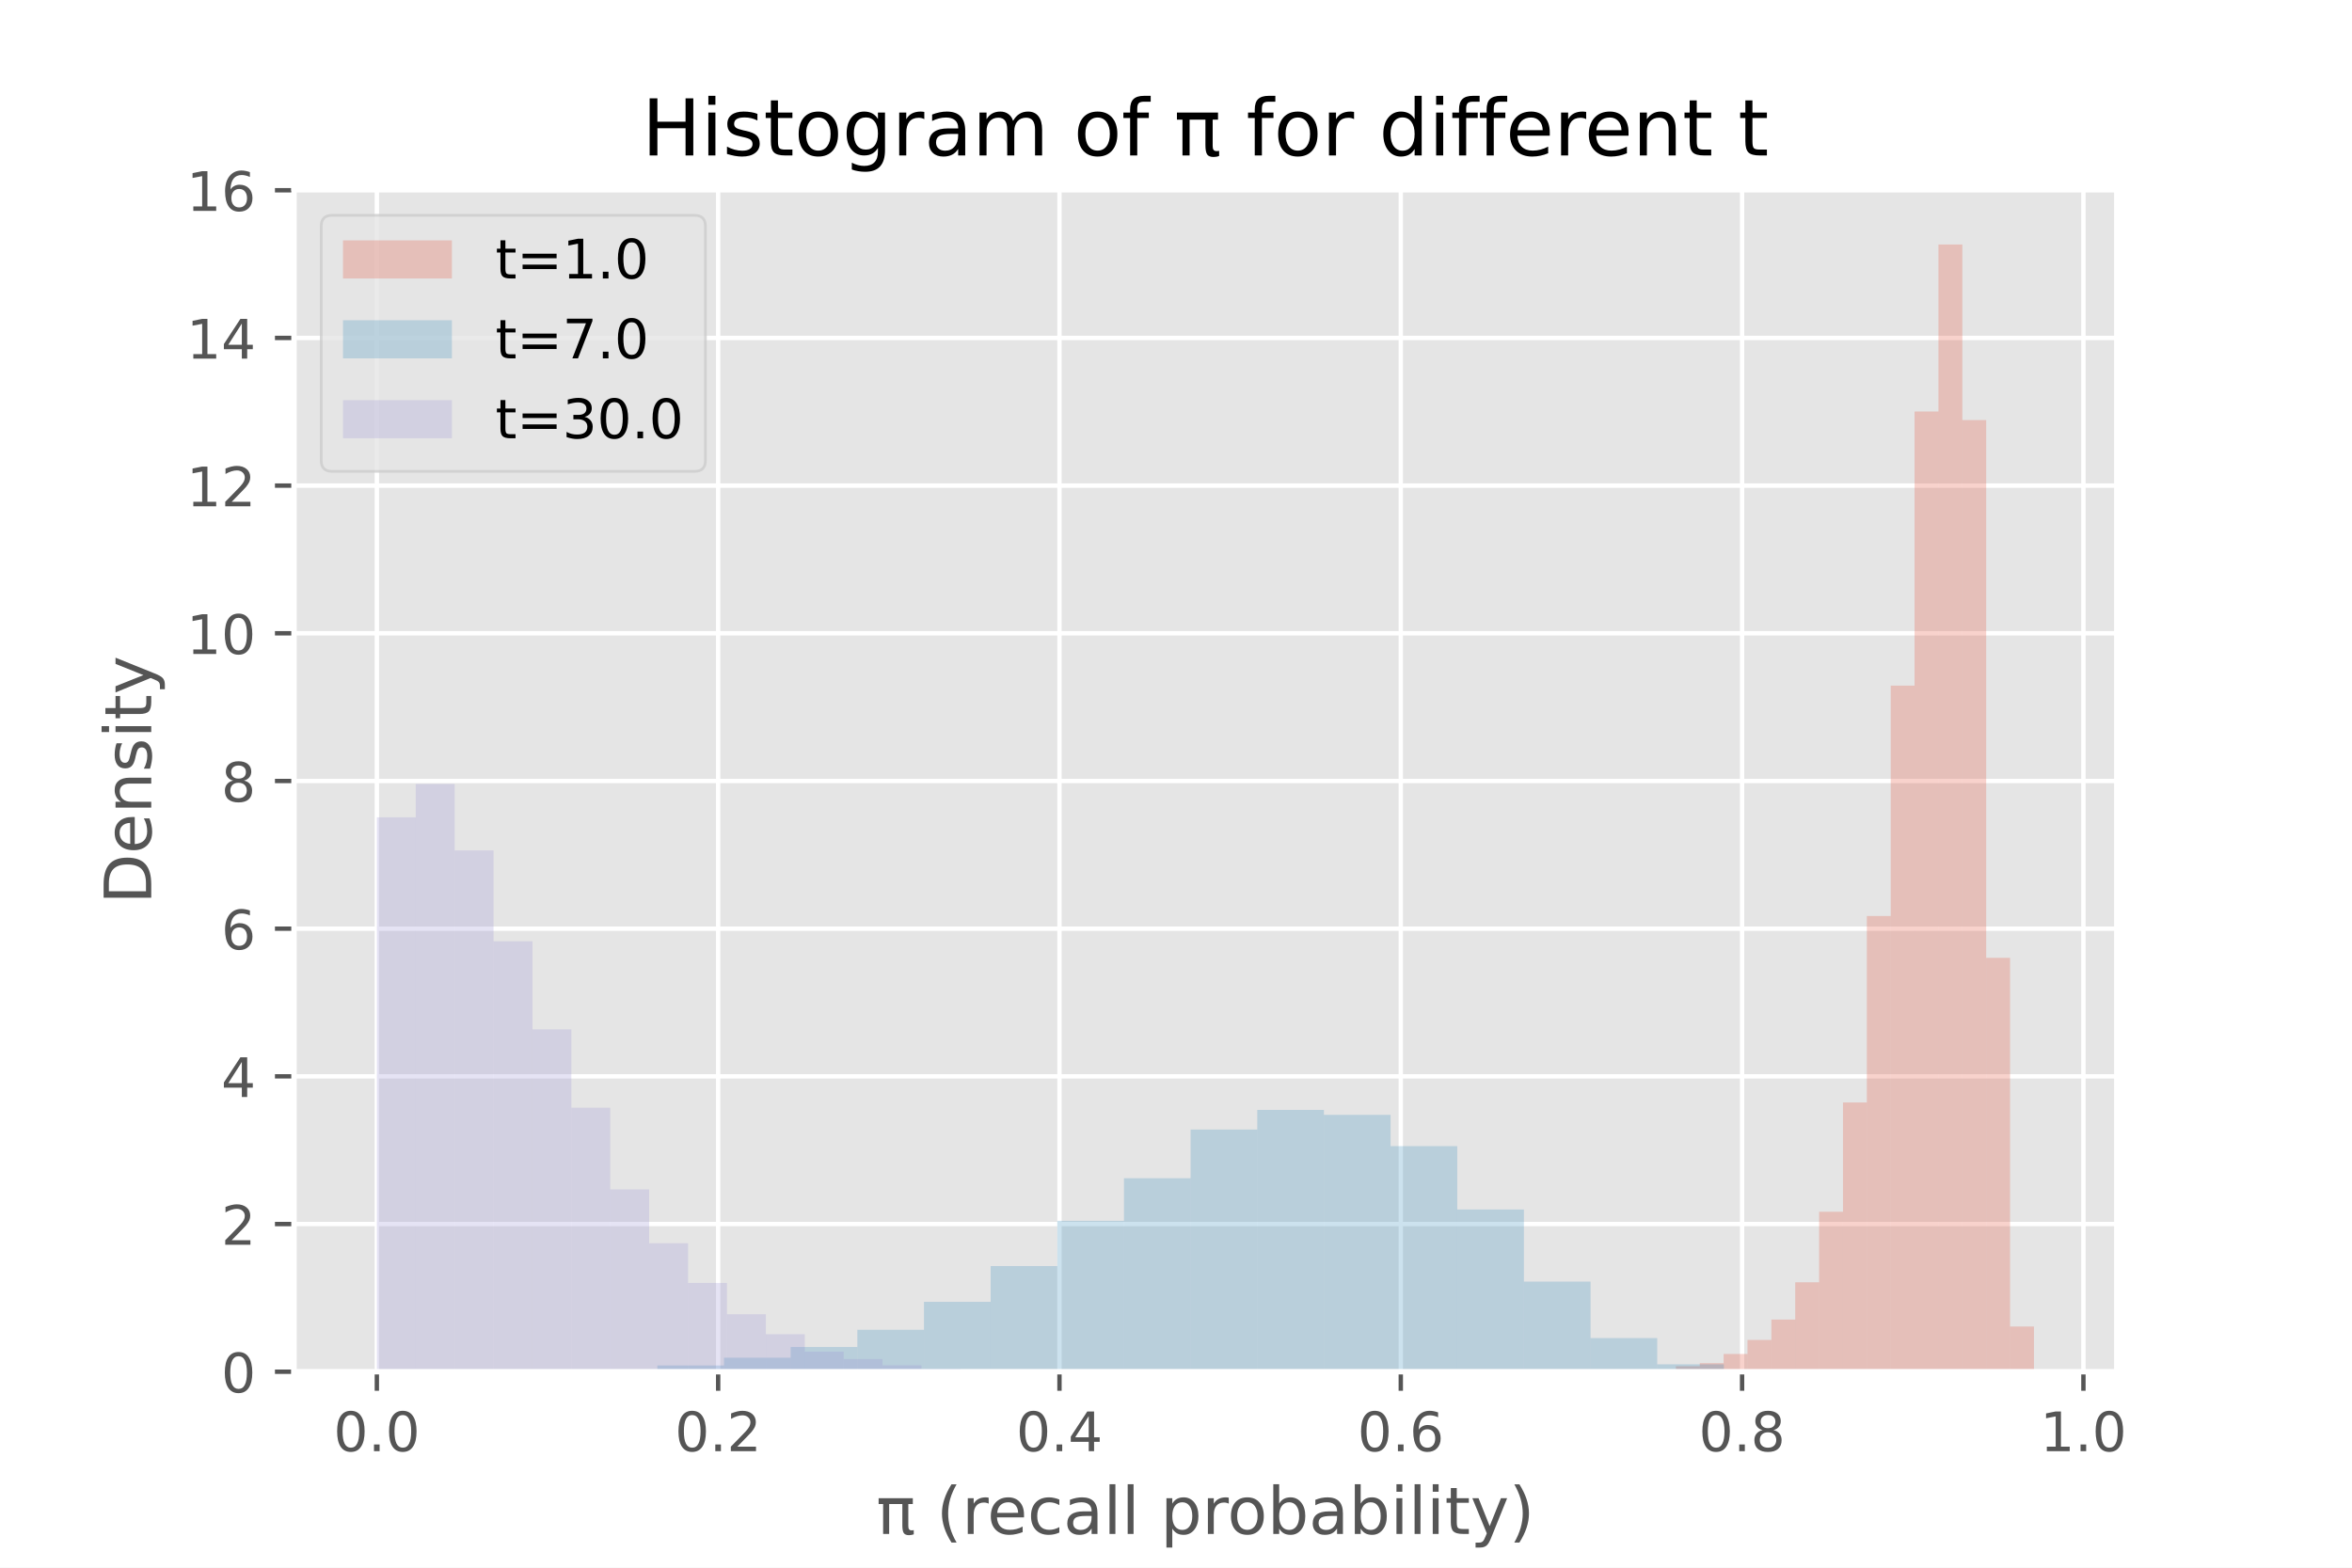
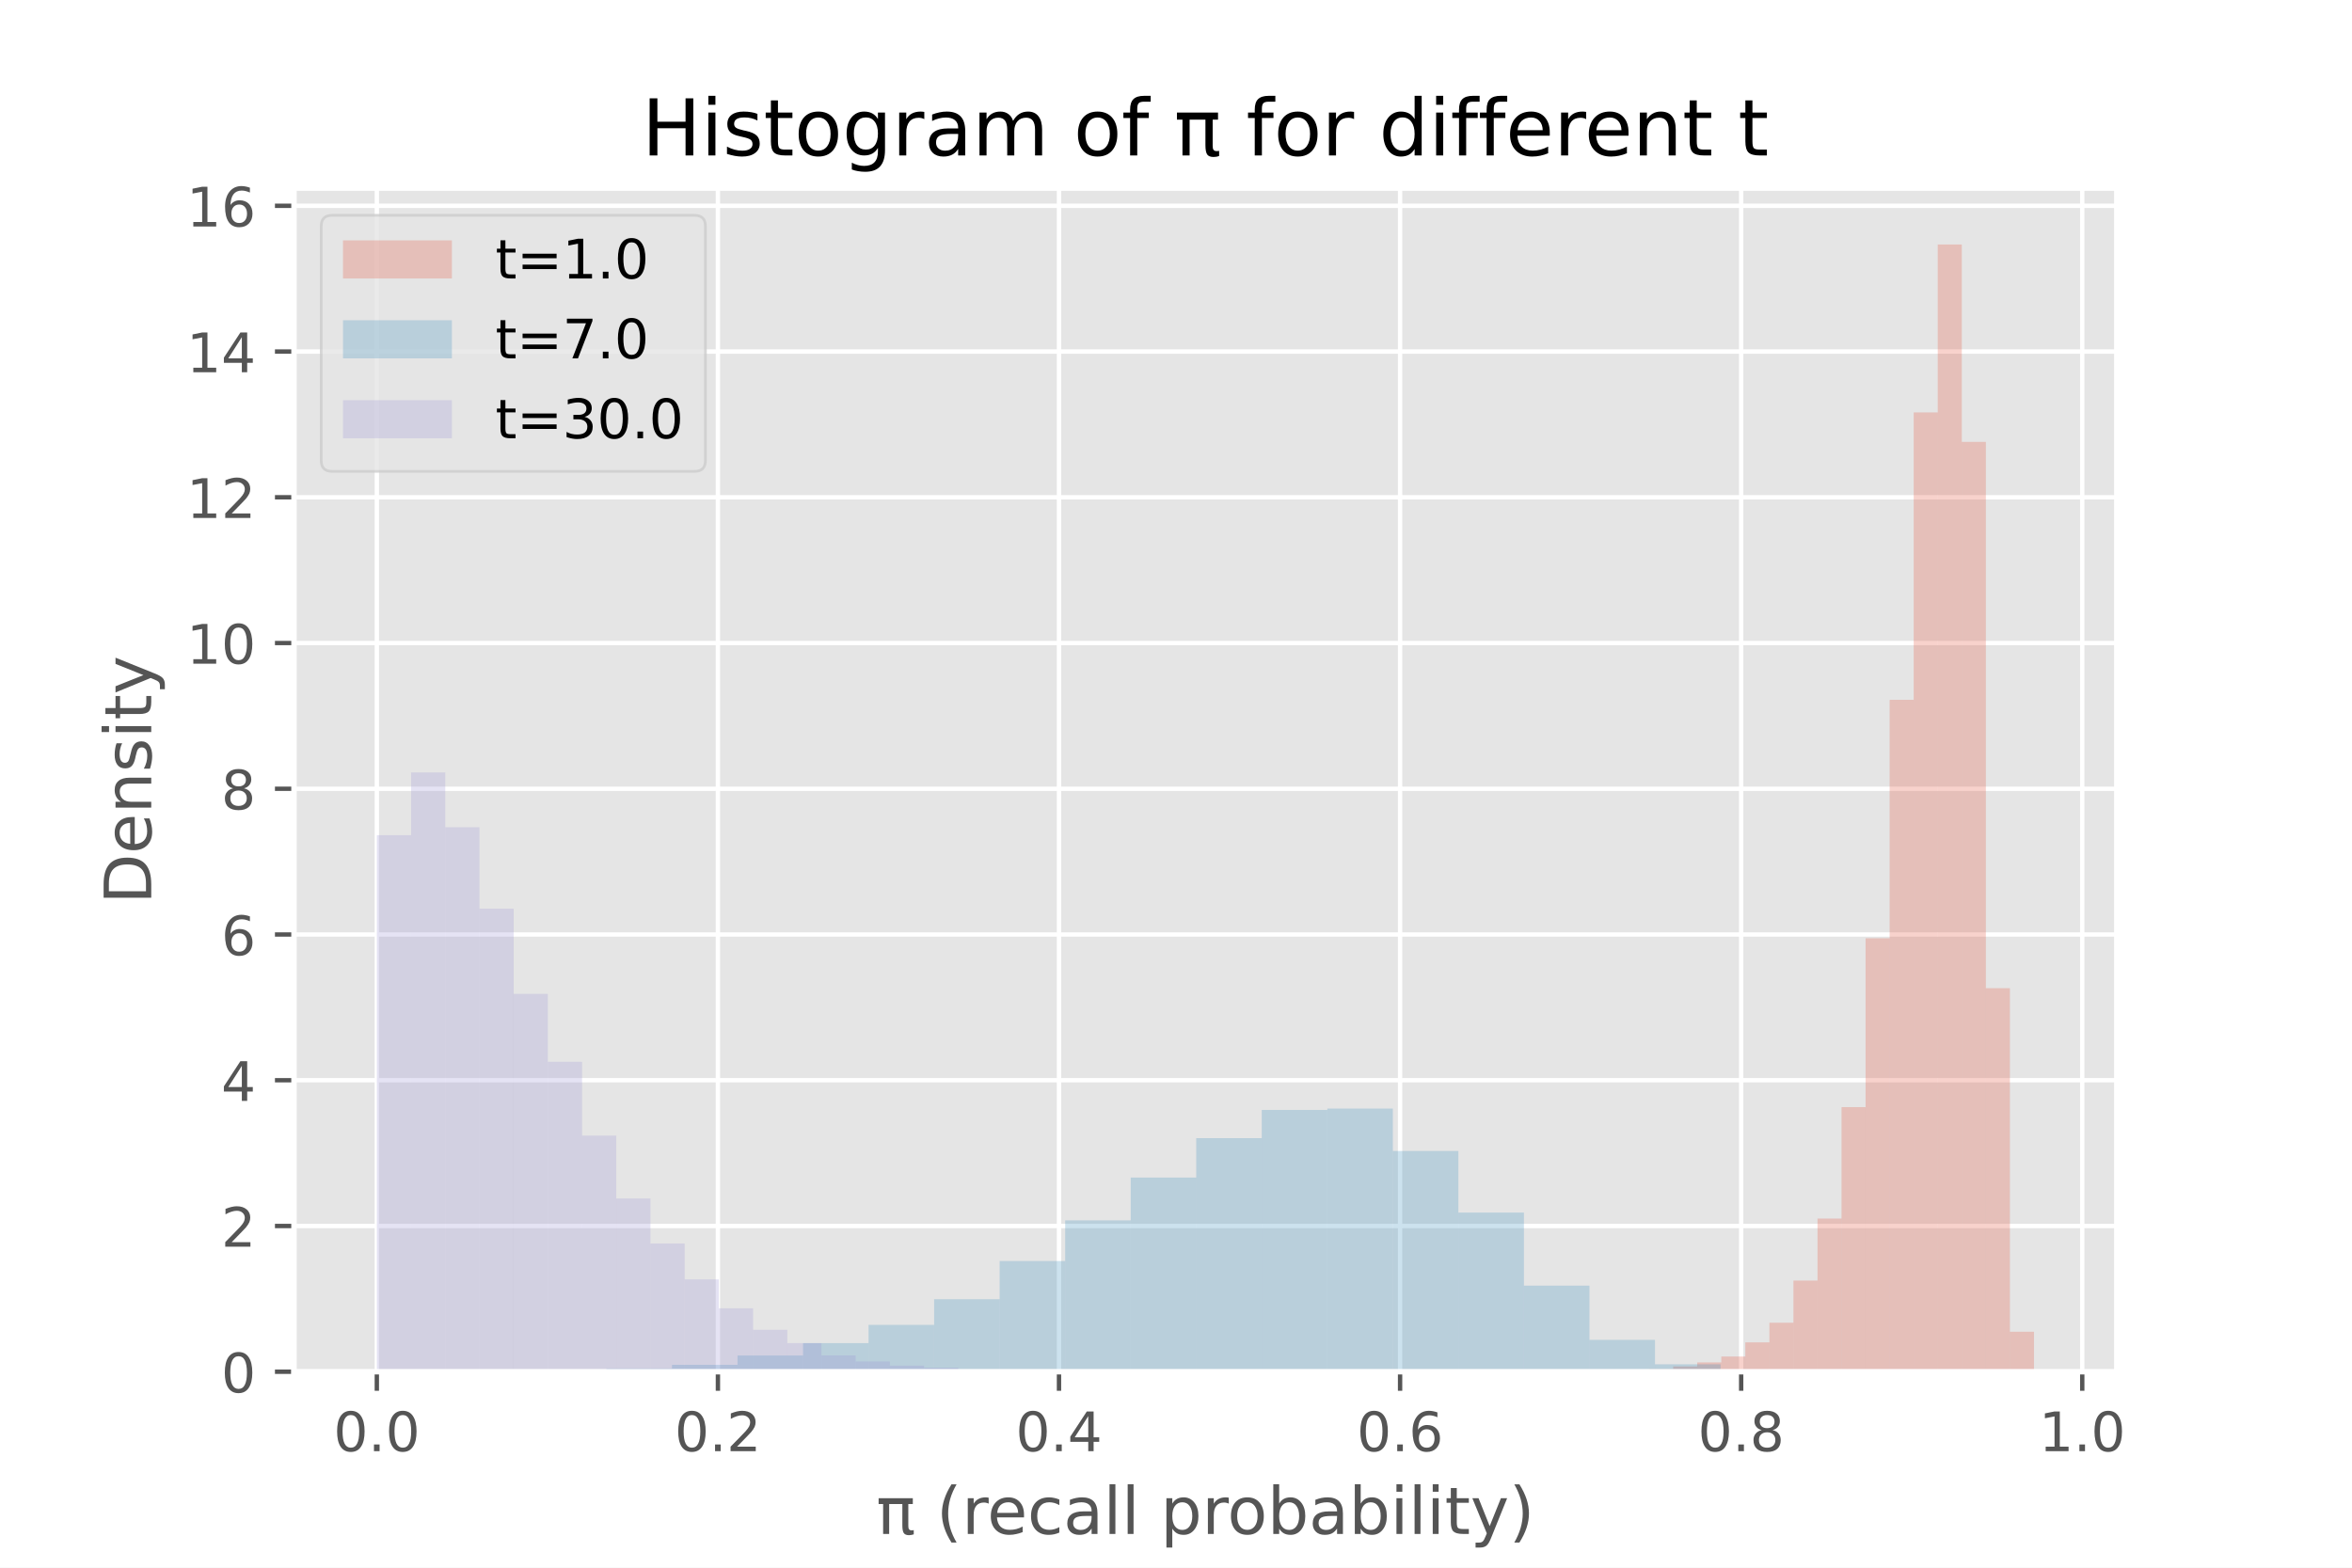
<svg xmlns="http://www.w3.org/2000/svg" xmlns:xlink="http://www.w3.org/1999/xlink" height="288pt" version="1.1" viewBox="0 0 432 288" width="432pt">
  <defs>
    <style type="text/css">
*{stroke-linecap:butt;stroke-linejoin:round;}
  </style>
  </defs>
  <g id="figure_1">
    <g id="patch_1">
      <path d="M 0 288  L 432 288  L 432 0  L 0 0  z " style="fill:#ffffff;" />
    </g>
    <g id="axes_1">
      <g id="patch_2">
        <path d="M 54 252  L 388.8 252  L 388.8 34.56  L 54 34.56  z " style="fill:#e5e5e5;" />
      </g>
      <g id="matplotlib.axis_1">
        <g id="xtick_1">
          <g id="line2d_1">
-             <path clip-path="url(#p789f6ba256)" d="M 69.217 252  L 69.217 34.56  " style="fill:none;stroke:#ffffff;stroke-linecap:square;stroke-width:0.8;" />
+             <path clip-path="url(#p7dd5b35d59)" d="M 69.213 252  L 69.213 34.56  " style="fill:none;stroke:#ffffff;stroke-linecap:square;stroke-width:0.8;" />
          </g>
          <g id="line2d_2">
            <defs>
-               <path d="M 0 0  L 0 3.5  " id="m7f2d4471f2" style="stroke:#555555;stroke-width:0.8;" />
+               <path d="M 0 0  L 0 3.5  " id="m99004bafd5" style="stroke:#555555;stroke-width:0.8;" />
            </defs>
            <g>
-               <use style="fill:#555555;stroke:#555555;stroke-width:0.8;" x="69.217" xlink:href="#m7f2d4471f2" y="252" />
+               <use style="fill:#555555;stroke:#555555;stroke-width:0.8;" x="69.213" xlink:href="#m99004bafd5" y="252" />
            </g>
          </g>
          <g id="text_1">
-             <text style="fill:#555555;font-family:DejaVu Sans;font-size:10px;font-style:normal;font-weight:400;text-anchor:middle;" transform="rotate(-0, 69.21713, 266.5984)" x="69.217" y="266.598">0.0</text>
+             <text style="fill:#555555;font-family:DejaVu Sans;font-size:10px;font-style:normal;font-weight:400;text-anchor:middle;" transform="rotate(-0, 69.2127, 266.5984)" x="69.213" y="266.598">0.0</text>
          </g>
        </g>
        <g id="xtick_2">
          <g id="line2d_3">
-             <path clip-path="url(#p789f6ba256)" d="M 131.907 252  L 131.907 34.56  " style="fill:none;stroke:#ffffff;stroke-linecap:square;stroke-width:0.8;" />
+             <path clip-path="url(#p7dd5b35d59)" d="M 131.861 252  L 131.861 34.56  " style="fill:none;stroke:#ffffff;stroke-linecap:square;stroke-width:0.8;" />
          </g>
          <g id="line2d_4">
            <g>
-               <use style="fill:#555555;stroke:#555555;stroke-width:0.8;" x="131.907" xlink:href="#m7f2d4471f2" y="252" />
+               <use style="fill:#555555;stroke:#555555;stroke-width:0.8;" x="131.861" xlink:href="#m99004bafd5" y="252" />
            </g>
          </g>
          <g id="text_2">
-             <text style="fill:#555555;font-family:DejaVu Sans;font-size:10px;font-style:normal;font-weight:400;text-anchor:middle;" transform="rotate(-0, 131.9072, 266.5984)" x="131.907" y="266.598">0.2</text>
+             <text style="fill:#555555;font-family:DejaVu Sans;font-size:10px;font-style:normal;font-weight:400;text-anchor:middle;" transform="rotate(-0, 131.861, 266.5984)" x="131.861" y="266.598">0.2</text>
          </g>
        </g>
        <g id="xtick_3">
          <g id="line2d_5">
-             <path clip-path="url(#p789f6ba256)" d="M 194.597 252  L 194.597 34.56  " style="fill:none;stroke:#ffffff;stroke-linecap:square;stroke-width:0.8;" />
+             <path clip-path="url(#p7dd5b35d59)" d="M 194.509 252  L 194.509 34.56  " style="fill:none;stroke:#ffffff;stroke-linecap:square;stroke-width:0.8;" />
          </g>
          <g id="line2d_6">
            <g>
-               <use style="fill:#555555;stroke:#555555;stroke-width:0.8;" x="194.597" xlink:href="#m7f2d4471f2" y="252" />
+               <use style="fill:#555555;stroke:#555555;stroke-width:0.8;" x="194.509" xlink:href="#m99004bafd5" y="252" />
            </g>
          </g>
          <g id="text_3">
-             <text style="fill:#555555;font-family:DejaVu Sans;font-size:10px;font-style:normal;font-weight:400;text-anchor:middle;" transform="rotate(-0, 194.5973, 266.5984)" x="194.597" y="266.598">0.4</text>
+             <text style="fill:#555555;font-family:DejaVu Sans;font-size:10px;font-style:normal;font-weight:400;text-anchor:middle;" transform="rotate(-0, 194.5093, 266.5984)" x="194.509" y="266.598">0.4</text>
          </g>
        </g>
        <g id="xtick_4">
          <g id="line2d_7">
-             <path clip-path="url(#p789f6ba256)" d="M 257.287 252  L 257.287 34.56  " style="fill:none;stroke:#ffffff;stroke-linecap:square;stroke-width:0.8;" />
+             <path clip-path="url(#p7dd5b35d59)" d="M 257.158 252  L 257.158 34.56  " style="fill:none;stroke:#ffffff;stroke-linecap:square;stroke-width:0.8;" />
          </g>
          <g id="line2d_8">
            <g>
-               <use style="fill:#555555;stroke:#555555;stroke-width:0.8;" x="257.287" xlink:href="#m7f2d4471f2" y="252" />
+               <use style="fill:#555555;stroke:#555555;stroke-width:0.8;" x="257.158" xlink:href="#m99004bafd5" y="252" />
            </g>
          </g>
          <g id="text_4">
-             <text style="fill:#555555;font-family:DejaVu Sans;font-size:10px;font-style:normal;font-weight:400;text-anchor:middle;" transform="rotate(-0, 257.2874, 266.5984)" x="257.287" y="266.598">0.6</text>
+             <text style="fill:#555555;font-family:DejaVu Sans;font-size:10px;font-style:normal;font-weight:400;text-anchor:middle;" transform="rotate(-0, 257.1577, 266.5984)" x="257.158" y="266.598">0.6</text>
          </g>
        </g>
        <g id="xtick_5">
          <g id="line2d_9">
-             <path clip-path="url(#p789f6ba256)" d="M 319.977 252  L 319.977 34.56  " style="fill:none;stroke:#ffffff;stroke-linecap:square;stroke-width:0.8;" />
+             <path clip-path="url(#p7dd5b35d59)" d="M 319.806 252  L 319.806 34.56  " style="fill:none;stroke:#ffffff;stroke-linecap:square;stroke-width:0.8;" />
          </g>
          <g id="line2d_10">
            <g>
-               <use style="fill:#555555;stroke:#555555;stroke-width:0.8;" x="319.977" xlink:href="#m7f2d4471f2" y="252" />
+               <use style="fill:#555555;stroke:#555555;stroke-width:0.8;" x="319.806" xlink:href="#m99004bafd5" y="252" />
            </g>
          </g>
          <g id="text_5">
-             <text style="fill:#555555;font-family:DejaVu Sans;font-size:10px;font-style:normal;font-weight:400;text-anchor:middle;" transform="rotate(-0, 319.9775, 266.5984)" x="319.977" y="266.598">0.8</text>
+             <text style="fill:#555555;font-family:DejaVu Sans;font-size:10px;font-style:normal;font-weight:400;text-anchor:middle;" transform="rotate(-0, 319.806, 266.5984)" x="319.806" y="266.598">0.8</text>
          </g>
        </g>
        <g id="xtick_6">
          <g id="line2d_11">
-             <path clip-path="url(#p789f6ba256)" d="M 382.668 252  L 382.668 34.56  " style="fill:none;stroke:#ffffff;stroke-linecap:square;stroke-width:0.8;" />
+             <path clip-path="url(#p7dd5b35d59)" d="M 382.454 252  L 382.454 34.56  " style="fill:none;stroke:#ffffff;stroke-linecap:square;stroke-width:0.8;" />
          </g>
          <g id="line2d_12">
            <g>
-               <use style="fill:#555555;stroke:#555555;stroke-width:0.8;" x="382.668" xlink:href="#m7f2d4471f2" y="252" />
+               <use style="fill:#555555;stroke:#555555;stroke-width:0.8;" x="382.454" xlink:href="#m99004bafd5" y="252" />
            </g>
          </g>
          <g id="text_6">
-             <text style="fill:#555555;font-family:DejaVu Sans;font-size:10px;font-style:normal;font-weight:400;text-anchor:middle;" transform="rotate(-0, 382.6676, 266.5984)" x="382.668" y="266.598">1.0</text>
+             <text style="fill:#555555;font-family:DejaVu Sans;font-size:10px;font-style:normal;font-weight:400;text-anchor:middle;" transform="rotate(-0, 382.4543, 266.5984)" x="382.454" y="266.598">1.0</text>
          </g>
        </g>
        <g id="text_7">
          <text style="fill:#555555;font-family:DejaVu Sans;font-size:12px;font-style:normal;font-weight:400;text-anchor:middle;" transform="rotate(-0, 221.4, 281.7962)" x="221.4" y="281.796">π (recall probability)</text>
        </g>
      </g>
      <g id="matplotlib.axis_2">
        <g id="ytick_1">
          <g id="line2d_13">
-             <path clip-path="url(#p789f6ba256)" d="M 54 252  L 388.8 252  " style="fill:none;stroke:#ffffff;stroke-linecap:square;stroke-width:0.8;" />
+             <path clip-path="url(#p7dd5b35d59)" d="M 54 252  L 388.8 252  " style="fill:none;stroke:#ffffff;stroke-linecap:square;stroke-width:0.8;" />
          </g>
          <g id="line2d_14">
            <defs>
-               <path d="M 0 0  L -3.5 0  " id="m0a578d0296" style="stroke:#555555;stroke-width:0.8;" />
+               <path d="M 0 0  L -3.5 0  " id="m89a09032dc" style="stroke:#555555;stroke-width:0.8;" />
            </defs>
            <g>
-               <use style="fill:#555555;stroke:#555555;stroke-width:0.8;" x="54" xlink:href="#m0a578d0296" y="252" />
+               <use style="fill:#555555;stroke:#555555;stroke-width:0.8;" x="54" xlink:href="#m89a09032dc" y="252" />
            </g>
          </g>
          <g id="text_8">
            <text style="fill:#555555;font-family:DejaVu Sans;font-size:10px;font-style:normal;font-weight:400;text-anchor:end;" transform="rotate(-0, 47, 255.7992)" x="47" y="255.799">0</text>
          </g>
        </g>
        <g id="ytick_2">
          <g id="line2d_15">
-             <path clip-path="url(#p789f6ba256)" d="M 54 224.869  L 388.8 224.869  " style="fill:none;stroke:#ffffff;stroke-linecap:square;stroke-width:0.8;" />
+             <path clip-path="url(#p7dd5b35d59)" d="M 54 225.226  L 388.8 225.226  " style="fill:none;stroke:#ffffff;stroke-linecap:square;stroke-width:0.8;" />
          </g>
          <g id="line2d_16">
            <g>
-               <use style="fill:#555555;stroke:#555555;stroke-width:0.8;" x="54" xlink:href="#m0a578d0296" y="224.869" />
+               <use style="fill:#555555;stroke:#555555;stroke-width:0.8;" x="54" xlink:href="#m89a09032dc" y="225.226" />
            </g>
          </g>
          <g id="text_9">
-             <text style="fill:#555555;font-family:DejaVu Sans;font-size:10px;font-style:normal;font-weight:400;text-anchor:end;" transform="rotate(-0, 47, 228.6679)" x="47" y="228.668">2</text>
+             <text style="fill:#555555;font-family:DejaVu Sans;font-size:10px;font-style:normal;font-weight:400;text-anchor:end;" transform="rotate(-0, 47, 229.025)" x="47" y="229.025">2</text>
          </g>
        </g>
        <g id="ytick_3">
          <g id="line2d_17">
-             <path clip-path="url(#p789f6ba256)" d="M 54 197.737  L 388.8 197.737  " style="fill:none;stroke:#ffffff;stroke-linecap:square;stroke-width:0.8;" />
+             <path clip-path="url(#p7dd5b35d59)" d="M 54 198.451  L 388.8 198.451  " style="fill:none;stroke:#ffffff;stroke-linecap:square;stroke-width:0.8;" />
          </g>
          <g id="line2d_18">
            <g>
-               <use style="fill:#555555;stroke:#555555;stroke-width:0.8;" x="54" xlink:href="#m0a578d0296" y="197.737" />
+               <use style="fill:#555555;stroke:#555555;stroke-width:0.8;" x="54" xlink:href="#m89a09032dc" y="198.451" />
            </g>
          </g>
          <g id="text_10">
-             <text style="fill:#555555;font-family:DejaVu Sans;font-size:10px;font-style:normal;font-weight:400;text-anchor:end;" transform="rotate(-0, 47, 201.5366)" x="47" y="201.537">4</text>
+             <text style="fill:#555555;font-family:DejaVu Sans;font-size:10px;font-style:normal;font-weight:400;text-anchor:end;" transform="rotate(-0, 47, 202.2507)" x="47" y="202.251">4</text>
          </g>
        </g>
        <g id="ytick_4">
          <g id="line2d_19">
-             <path clip-path="url(#p789f6ba256)" d="M 54 170.606  L 388.8 170.606  " style="fill:none;stroke:#ffffff;stroke-linecap:square;stroke-width:0.8;" />
+             <path clip-path="url(#p7dd5b35d59)" d="M 54 171.677  L 388.8 171.677  " style="fill:none;stroke:#ffffff;stroke-linecap:square;stroke-width:0.8;" />
          </g>
          <g id="line2d_20">
            <g>
-               <use style="fill:#555555;stroke:#555555;stroke-width:0.8;" x="54" xlink:href="#m0a578d0296" y="170.606" />
+               <use style="fill:#555555;stroke:#555555;stroke-width:0.8;" x="54" xlink:href="#m89a09032dc" y="171.677" />
            </g>
          </g>
          <g id="text_11">
-             <text style="fill:#555555;font-family:DejaVu Sans;font-size:10px;font-style:normal;font-weight:400;text-anchor:end;" transform="rotate(-0, 47, 174.4053)" x="47" y="174.405">6</text>
+             <text style="fill:#555555;font-family:DejaVu Sans;font-size:10px;font-style:normal;font-weight:400;text-anchor:end;" transform="rotate(-0, 47, 175.4764)" x="47" y="175.476">6</text>
          </g>
        </g>
        <g id="ytick_5">
          <g id="line2d_21">
-             <path clip-path="url(#p789f6ba256)" d="M 54 143.475  L 388.8 143.475  " style="fill:none;stroke:#ffffff;stroke-linecap:square;stroke-width:0.8;" />
+             <path clip-path="url(#p7dd5b35d59)" d="M 54 144.903  L 388.8 144.903  " style="fill:none;stroke:#ffffff;stroke-linecap:square;stroke-width:0.8;" />
          </g>
          <g id="line2d_22">
            <g>
-               <use style="fill:#555555;stroke:#555555;stroke-width:0.8;" x="54" xlink:href="#m0a578d0296" y="143.475" />
+               <use style="fill:#555555;stroke:#555555;stroke-width:0.8;" x="54" xlink:href="#m89a09032dc" y="144.903" />
            </g>
          </g>
          <g id="text_12">
-             <text style="fill:#555555;font-family:DejaVu Sans;font-size:10px;font-style:normal;font-weight:400;text-anchor:end;" transform="rotate(-0, 47, 147.274)" x="47" y="147.274">8</text>
+             <text style="fill:#555555;font-family:DejaVu Sans;font-size:10px;font-style:normal;font-weight:400;text-anchor:end;" transform="rotate(-0, 47, 148.7022)" x="47" y="148.702">8</text>
          </g>
        </g>
        <g id="ytick_6">
          <g id="line2d_23">
-             <path clip-path="url(#p789f6ba256)" d="M 54 116.343  L 388.8 116.343  " style="fill:none;stroke:#ffffff;stroke-linecap:square;stroke-width:0.8;" />
+             <path clip-path="url(#p7dd5b35d59)" d="M 54 118.129  L 388.8 118.129  " style="fill:none;stroke:#ffffff;stroke-linecap:square;stroke-width:0.8;" />
          </g>
          <g id="line2d_24">
            <g>
-               <use style="fill:#555555;stroke:#555555;stroke-width:0.8;" x="54" xlink:href="#m0a578d0296" y="116.343" />
+               <use style="fill:#555555;stroke:#555555;stroke-width:0.8;" x="54" xlink:href="#m89a09032dc" y="118.129" />
            </g>
          </g>
          <g id="text_13">
-             <text style="fill:#555555;font-family:DejaVu Sans;font-size:10px;font-style:normal;font-weight:400;text-anchor:end;" transform="rotate(-0, 47, 120.1427)" x="47" y="120.143">10</text>
+             <text style="fill:#555555;font-family:DejaVu Sans;font-size:10px;font-style:normal;font-weight:400;text-anchor:end;" transform="rotate(-0, 47, 121.9279)" x="47" y="121.928">10</text>
          </g>
        </g>
        <g id="ytick_7">
          <g id="line2d_25">
-             <path clip-path="url(#p789f6ba256)" d="M 54 89.212  L 388.8 89.212  " style="fill:none;stroke:#ffffff;stroke-linecap:square;stroke-width:0.8;" />
+             <path clip-path="url(#p7dd5b35d59)" d="M 54 91.354  L 388.8 91.354  " style="fill:none;stroke:#ffffff;stroke-linecap:square;stroke-width:0.8;" />
          </g>
          <g id="line2d_26">
            <g>
-               <use style="fill:#555555;stroke:#555555;stroke-width:0.8;" x="54" xlink:href="#m0a578d0296" y="89.212" />
+               <use style="fill:#555555;stroke:#555555;stroke-width:0.8;" x="54" xlink:href="#m89a09032dc" y="91.354" />
            </g>
          </g>
          <g id="text_14">
-             <text style="fill:#555555;font-family:DejaVu Sans;font-size:10px;font-style:normal;font-weight:400;text-anchor:end;" transform="rotate(-0, 47, 93.0114)" x="47" y="93.011">12</text>
+             <text style="fill:#555555;font-family:DejaVu Sans;font-size:10px;font-style:normal;font-weight:400;text-anchor:end;" transform="rotate(-0, 47, 95.15367)" x="47" y="95.154">12</text>
          </g>
        </g>
        <g id="ytick_8">
          <g id="line2d_27">
-             <path clip-path="url(#p789f6ba256)" d="M 54 62.081  L 388.8 62.081  " style="fill:none;stroke:#ffffff;stroke-linecap:square;stroke-width:0.8;" />
+             <path clip-path="url(#p7dd5b35d59)" d="M 54 64.58  L 388.8 64.58  " style="fill:none;stroke:#ffffff;stroke-linecap:square;stroke-width:0.8;" />
          </g>
          <g id="line2d_28">
            <g>
-               <use style="fill:#555555;stroke:#555555;stroke-width:0.8;" x="54" xlink:href="#m0a578d0296" y="62.081" />
+               <use style="fill:#555555;stroke:#555555;stroke-width:0.8;" x="54" xlink:href="#m89a09032dc" y="64.58" />
            </g>
          </g>
          <g id="text_15">
-             <text style="fill:#555555;font-family:DejaVu Sans;font-size:10px;font-style:normal;font-weight:400;text-anchor:end;" transform="rotate(-0, 47, 65.8801)" x="47" y="65.88">14</text>
+             <text style="fill:#555555;font-family:DejaVu Sans;font-size:10px;font-style:normal;font-weight:400;text-anchor:end;" transform="rotate(-0, 47, 68.37941)" x="47" y="68.379">14</text>
          </g>
        </g>
        <g id="ytick_9">
          <g id="line2d_29">
-             <path clip-path="url(#p789f6ba256)" d="M 54 34.95  L 388.8 34.95  " style="fill:none;stroke:#ffffff;stroke-linecap:square;stroke-width:0.8;" />
+             <path clip-path="url(#p7dd5b35d59)" d="M 54 37.806  L 388.8 37.806  " style="fill:none;stroke:#ffffff;stroke-linecap:square;stroke-width:0.8;" />
          </g>
          <g id="line2d_30">
            <g>
-               <use style="fill:#555555;stroke:#555555;stroke-width:0.8;" x="54" xlink:href="#m0a578d0296" y="34.95" />
+               <use style="fill:#555555;stroke:#555555;stroke-width:0.8;" x="54" xlink:href="#m89a09032dc" y="37.806" />
            </g>
          </g>
          <g id="text_16">
-             <text style="fill:#555555;font-family:DejaVu Sans;font-size:10px;font-style:normal;font-weight:400;text-anchor:end;" transform="rotate(-0, 47, 38.7488)" x="47" y="38.749">16</text>
+             <text style="fill:#555555;font-family:DejaVu Sans;font-size:10px;font-style:normal;font-weight:400;text-anchor:end;" transform="rotate(-0, 47, 41.60515)" x="47" y="41.605">16</text>
          </g>
        </g>
        <g id="text_17">
          <text style="fill:#555555;font-family:DejaVu Sans;font-size:12px;font-style:normal;font-weight:400;text-anchor:middle;" transform="rotate(-90, 27.77938, 143.28)" x="27.779" y="143.28">Density</text>
        </g>
      </g>
      <g id="patch_3">
-         <path clip-path="url(#p789f6ba256)" d="M 285.896 252  L 290.281 252  L 290.281 251.981  L 285.896 251.981  z " style="fill:#e24a33;opacity:0.25;" />
+         <path clip-path="url(#p7dd5b35d59)" d="M 285.237 252  L 289.654 252  L 289.654 251.905  L 285.237 251.905  z " style="fill:#e24a33;opacity:0.25;" />
      </g>
      <g id="patch_4">
-         <path clip-path="url(#p789f6ba256)" d="M 290.281 252  L 294.665 252  L 294.665 251.903  L 290.281 251.903  z " style="fill:#e24a33;opacity:0.25;" />
+         <path clip-path="url(#p7dd5b35d59)" d="M 289.654 252  L 294.071 252  L 294.071 251.962  L 289.654 251.962  z " style="fill:#e24a33;opacity:0.25;" />
      </g>
      <g id="patch_5">
-         <path clip-path="url(#p789f6ba256)" d="M 294.665 252  L 299.049 252  L 299.049 251.845  L 294.665 251.845  z " style="fill:#e24a33;opacity:0.25;" />
+         <path clip-path="url(#p7dd5b35d59)" d="M 294.071 252  L 298.489 252  L 298.489 251.848  L 294.071 251.848  z " style="fill:#e24a33;opacity:0.25;" />
      </g>
      <g id="patch_6">
-         <path clip-path="url(#p789f6ba256)" d="M 299.049 252  L 303.433 252  L 303.433 251.748  L 299.049 251.748  z " style="fill:#e24a33;opacity:0.25;" />
+         <path clip-path="url(#p7dd5b35d59)" d="M 298.489 252  L 302.906 252  L 302.906 251.791  L 298.489 251.791  z " style="fill:#e24a33;opacity:0.25;" />
      </g>
      <g id="patch_7">
-         <path clip-path="url(#p789f6ba256)" d="M 303.433 252  L 307.818 252  L 307.818 251.612  L 303.433 251.612  z " style="fill:#e24a33;opacity:0.25;" />
+         <path clip-path="url(#p7dd5b35d59)" d="M 302.906 252  L 307.323 252  L 307.323 251.525  L 302.906 251.525  z " style="fill:#e24a33;opacity:0.25;" />
      </g>
      <g id="patch_8">
-         <path clip-path="url(#p789f6ba256)" d="M 307.818 252  L 312.202 252  L 312.202 250.991  L 307.818 250.991  z " style="fill:#e24a33;opacity:0.25;" />
+         <path clip-path="url(#p7dd5b35d59)" d="M 307.323 252  L 311.74 252  L 311.74 251.032  L 307.323 251.032  z " style="fill:#e24a33;opacity:0.25;" />
      </g>
      <g id="patch_9">
-         <path clip-path="url(#p789f6ba256)" d="M 312.202 252  L 316.586 252  L 316.586 250.429  L 312.202 250.429  z " style="fill:#e24a33;opacity:0.25;" />
+         <path clip-path="url(#p7dd5b35d59)" d="M 311.74 252  L 316.158 252  L 316.158 250.291  L 311.74 250.291  z " style="fill:#e24a33;opacity:0.25;" />
      </g>
      <g id="patch_10">
-         <path clip-path="url(#p789f6ba256)" d="M 316.586 252  L 320.97 252  L 320.97 248.741  L 316.586 248.741  z " style="fill:#e24a33;opacity:0.25;" />
+         <path clip-path="url(#p7dd5b35d59)" d="M 316.158 252  L 320.575 252  L 320.575 249.209  L 316.158 249.209  z " style="fill:#e24a33;opacity:0.25;" />
      </g>
      <g id="patch_11">
-         <path clip-path="url(#p789f6ba256)" d="M 320.97 252  L 325.355 252  L 325.355 246.161  L 320.97 246.161  z " style="fill:#e24a33;opacity:0.25;" />
+         <path clip-path="url(#p7dd5b35d59)" d="M 320.575 252  L 324.992 252  L 324.992 246.608  L 320.575 246.608  z " style="fill:#e24a33;opacity:0.25;" />
      </g>
      <g id="patch_12">
-         <path clip-path="url(#p789f6ba256)" d="M 325.355 252  L 329.739 252  L 329.739 242.418  L 325.355 242.418  z " style="fill:#e24a33;opacity:0.25;" />
+         <path clip-path="url(#p7dd5b35d59)" d="M 324.992 252  L 329.409 252  L 329.409 243  L 324.992 243  z " style="fill:#e24a33;opacity:0.25;" />
      </g>
      <g id="patch_13">
-         <path clip-path="url(#p789f6ba256)" d="M 329.739 252  L 334.123 252  L 334.123 235.57  L 329.739 235.57  z " style="fill:#e24a33;opacity:0.25;" />
+         <path clip-path="url(#p7dd5b35d59)" d="M 329.409 252  L 333.827 252  L 333.827 235.254  L 329.409 235.254  z " style="fill:#e24a33;opacity:0.25;" />
      </g>
      <g id="patch_14">
-         <path clip-path="url(#p789f6ba256)" d="M 334.123 252  L 338.508 252  L 338.508 222.613  L 334.123 222.613  z " style="fill:#e24a33;opacity:0.25;" />
+         <path clip-path="url(#p7dd5b35d59)" d="M 333.827 252  L 338.244 252  L 338.244 223.862  L 333.827 223.862  z " style="fill:#e24a33;opacity:0.25;" />
      </g>
      <g id="patch_15">
-         <path clip-path="url(#p789f6ba256)" d="M 338.508 252  L 342.892 252  L 342.892 202.537  L 338.508 202.537  z " style="fill:#e24a33;opacity:0.25;" />
+         <path clip-path="url(#p7dd5b35d59)" d="M 338.244 252  L 342.661 252  L 342.661 203.395  L 338.244 203.395  z " style="fill:#e24a33;opacity:0.25;" />
      </g>
      <g id="patch_16">
-         <path clip-path="url(#p789f6ba256)" d="M 342.892 252  L 347.276 252  L 347.276 168.281  L 342.892 168.281  z " style="fill:#e24a33;opacity:0.25;" />
+         <path clip-path="url(#p7dd5b35d59)" d="M 342.661 252  L 347.078 252  L 347.078 172.371  L 342.661 172.371  z " style="fill:#e24a33;opacity:0.25;" />
      </g>
      <g id="patch_17">
-         <path clip-path="url(#p789f6ba256)" d="M 347.276 252  L 351.66 252  L 351.66 125.956  L 347.276 125.956  z " style="fill:#e24a33;opacity:0.25;" />
+         <path clip-path="url(#p7dd5b35d59)" d="M 347.078 252  L 351.496 252  L 351.496 128.569  L 347.078 128.569  z " style="fill:#e24a33;opacity:0.25;" />
      </g>
      <g id="patch_18">
-         <path clip-path="url(#p789f6ba256)" d="M 351.66 252  L 356.045 252  L 356.045 75.601  L 351.66 75.601  z " style="fill:#e24a33;opacity:0.25;" />
+         <path clip-path="url(#p7dd5b35d59)" d="M 351.496 252  L 355.913 252  L 355.913 75.767  L 351.496 75.767  z " style="fill:#e24a33;opacity:0.25;" />
      </g>
      <g id="patch_19">
-         <path clip-path="url(#p789f6ba256)" d="M 356.045 252  L 360.429 252  L 360.429 44.914  L 356.045 44.914  z " style="fill:#e24a33;opacity:0.25;" />
+         <path clip-path="url(#p7dd5b35d59)" d="M 355.913 252  L 360.33 252  L 360.33 44.914  L 355.913 44.914  z " style="fill:#e24a33;opacity:0.25;" />
      </g>
      <g id="patch_20">
-         <path clip-path="url(#p789f6ba256)" d="M 360.429 252  L 364.813 252  L 364.813 77.172  L 360.429 77.172  z " style="fill:#e24a33;opacity:0.25;" />
+         <path clip-path="url(#p7dd5b35d59)" d="M 360.33 252  L 364.747 252  L 364.747 81.178  L 360.33 81.178  z " style="fill:#e24a33;opacity:0.25;" />
      </g>
      <g id="patch_21">
-         <path clip-path="url(#p789f6ba256)" d="M 364.813 252  L 369.198 252  L 369.198 175.963  L 364.813 175.963  z " style="fill:#e24a33;opacity:0.25;" />
+         <path clip-path="url(#p7dd5b35d59)" d="M 364.747 252  L 369.165 252  L 369.165 181.541  L 364.747 181.541  z " style="fill:#e24a33;opacity:0.25;" />
      </g>
      <g id="patch_22">
-         <path clip-path="url(#p789f6ba256)" d="M 369.198 252  L 373.582 252  L 373.582 243.698  L 369.198 243.698  z " style="fill:#e24a33;opacity:0.25;" />
+         <path clip-path="url(#p7dd5b35d59)" d="M 369.165 252  L 373.582 252  L 373.582 244.652  L 369.165 244.652  z " style="fill:#e24a33;opacity:0.25;" />
      </g>
      <g id="patch_23">
-         <path clip-path="url(#p789f6ba256)" d="M 84.01 252  L 96.253 252  L 96.253 251.951  L 84.01 251.951  z " style="fill:#348abd;opacity:0.25;" />
+         <path clip-path="url(#p7dd5b35d59)" d="M 87.313 252  L 99.35 252  L 99.35 251.979  L 87.313 251.979  z " style="fill:#348abd;opacity:0.25;" />
      </g>
      <g id="patch_24">
-         <path clip-path="url(#p789f6ba256)" d="M 96.253 252  L 108.496 252  L 108.496 251.896  L 96.253 251.896  z " style="fill:#348abd;opacity:0.25;" />
+         <path clip-path="url(#p7dd5b35d59)" d="M 99.35 252  L 111.387 252  L 111.387 251.805  L 99.35 251.805  z " style="fill:#348abd;opacity:0.25;" />
      </g>
      <g id="patch_25">
-         <path clip-path="url(#p789f6ba256)" d="M 108.496 252  L 120.739 252  L 120.739 251.59  L 108.496 251.59  z " style="fill:#348abd;opacity:0.25;" />
+         <path clip-path="url(#p7dd5b35d59)" d="M 111.387 252  L 123.424 252  L 123.424 251.401  L 111.387 251.401  z " style="fill:#348abd;opacity:0.25;" />
      </g>
      <g id="patch_26">
-         <path clip-path="url(#p789f6ba256)" d="M 120.739 252  L 132.982 252  L 132.982 250.854  L 120.739 250.854  z " style="fill:#348abd;opacity:0.25;" />
+         <path clip-path="url(#p7dd5b35d59)" d="M 123.424 252  L 135.461 252  L 135.461 250.739  L 123.424 250.739  z " style="fill:#348abd;opacity:0.25;" />
      </g>
      <g id="patch_27">
-         <path clip-path="url(#p789f6ba256)" d="M 132.982 252  L 145.226 252  L 145.226 249.423  L 132.982 249.423  z " style="fill:#348abd;opacity:0.25;" />
+         <path clip-path="url(#p7dd5b35d59)" d="M 135.461 252  L 147.498 252  L 147.498 249.018  L 135.461 249.018  z " style="fill:#348abd;opacity:0.25;" />
      </g>
      <g id="patch_28">
-         <path clip-path="url(#p789f6ba256)" d="M 145.226 252  L 157.469 252  L 157.469 247.457  L 145.226 247.457  z " style="fill:#348abd;opacity:0.25;" />
+         <path clip-path="url(#p7dd5b35d59)" d="M 147.498 252  L 159.535 252  L 159.535 246.739  L 147.498 246.739  z " style="fill:#348abd;opacity:0.25;" />
      </g>
      <g id="patch_29">
-         <path clip-path="url(#p789f6ba256)" d="M 157.469 252  L 169.712 252  L 169.712 244.29  L 157.469 244.29  z " style="fill:#348abd;opacity:0.25;" />
+         <path clip-path="url(#p7dd5b35d59)" d="M 159.535 252  L 171.571 252  L 171.571 243.395  L 159.535 243.395  z " style="fill:#348abd;opacity:0.25;" />
      </g>
      <g id="patch_30">
-         <path clip-path="url(#p789f6ba256)" d="M 169.712 252  L 181.955 252  L 181.955 239.164  L 169.712 239.164  z " style="fill:#348abd;opacity:0.25;" />
+         <path clip-path="url(#p7dd5b35d59)" d="M 171.571 252  L 183.608 252  L 183.608 238.678  L 171.571 238.678  z " style="fill:#348abd;opacity:0.25;" />
      </g>
      <g id="patch_31">
-         <path clip-path="url(#p789f6ba256)" d="M 181.955 252  L 194.198 252  L 194.198 232.592  L 181.955 232.592  z " style="fill:#348abd;opacity:0.25;" />
+         <path clip-path="url(#p7dd5b35d59)" d="M 183.608 252  L 195.645 252  L 195.645 231.662  L 183.608 231.662  z " style="fill:#348abd;opacity:0.25;" />
      </g>
      <g id="patch_32">
-         <path clip-path="url(#p789f6ba256)" d="M 194.198 252  L 206.442 252  L 206.442 224.278  L 194.198 224.278  z " style="fill:#348abd;opacity:0.25;" />
+         <path clip-path="url(#p7dd5b35d59)" d="M 195.645 252  L 207.682 252  L 207.682 224.192  L 195.645 224.192  z " style="fill:#348abd;opacity:0.25;" />
      </g>
      <g id="patch_33">
-         <path clip-path="url(#p789f6ba256)" d="M 206.442 252  L 218.685 252  L 218.685 216.45  L 206.442 216.45  z " style="fill:#348abd;opacity:0.25;" />
+         <path clip-path="url(#p7dd5b35d59)" d="M 207.682 252  L 219.719 252  L 219.719 216.326  L 207.682 216.326  z " style="fill:#348abd;opacity:0.25;" />
      </g>
      <g id="patch_34">
-         <path clip-path="url(#p789f6ba256)" d="M 218.685 252  L 230.928 252  L 230.928 207.51  L 218.685 207.51  z " style="fill:#348abd;opacity:0.25;" />
+         <path clip-path="url(#p7dd5b35d59)" d="M 219.719 252  L 231.756 252  L 231.756 209.087  L 219.719 209.087  z " style="fill:#348abd;opacity:0.25;" />
      </g>
      <g id="patch_35">
-         <path clip-path="url(#p789f6ba256)" d="M 230.928 252  L 243.171 252  L 243.171 203.898  L 230.928 203.898  z " style="fill:#348abd;opacity:0.25;" />
+         <path clip-path="url(#p7dd5b35d59)" d="M 231.756 252  L 243.793 252  L 243.793 203.91  L 231.756 203.91  z " style="fill:#348abd;opacity:0.25;" />
      </g>
      <g id="patch_36">
-         <path clip-path="url(#p789f6ba256)" d="M 243.171 252  L 255.414 252  L 255.414 204.808  L 243.171 204.808  z " style="fill:#348abd;opacity:0.25;" />
+         <path clip-path="url(#p7dd5b35d59)" d="M 243.793 252  L 255.83 252  L 255.83 203.652  L 243.793 203.652  z " style="fill:#348abd;opacity:0.25;" />
      </g>
      <g id="patch_37">
-         <path clip-path="url(#p789f6ba256)" d="M 255.414 252  L 267.658 252  L 267.658 210.559  L 255.414 210.559  z " style="fill:#348abd;opacity:0.25;" />
+         <path clip-path="url(#p7dd5b35d59)" d="M 255.83 252  L 267.867 252  L 267.867 211.449  L 255.83 211.449  z " style="fill:#348abd;opacity:0.25;" />
      </g>
      <g id="patch_38">
-         <path clip-path="url(#p789f6ba256)" d="M 267.658 252  L 279.901 252  L 279.901 222.194  L 267.658 222.194  z " style="fill:#348abd;opacity:0.25;" />
+         <path clip-path="url(#p7dd5b35d59)" d="M 267.867 252  L 279.904 252  L 279.904 222.764  L 267.867 222.764  z " style="fill:#348abd;opacity:0.25;" />
      </g>
      <g id="patch_39">
-         <path clip-path="url(#p789f6ba256)" d="M 279.901 252  L 292.144 252  L 292.144 235.447  L 279.901 235.447  z " style="fill:#348abd;opacity:0.25;" />
+         <path clip-path="url(#p7dd5b35d59)" d="M 279.904 252  L 291.941 252  L 291.941 236.184  L 279.904 236.184  z " style="fill:#348abd;opacity:0.25;" />
      </g>
      <g id="patch_40">
-         <path clip-path="url(#p789f6ba256)" d="M 292.144 252  L 304.387 252  L 304.387 245.818  L 292.144 245.818  z " style="fill:#348abd;opacity:0.25;" />
+         <path clip-path="url(#p7dd5b35d59)" d="M 291.941 252  L 303.978 252  L 303.978 246.147  L 291.941 246.147  z " style="fill:#348abd;opacity:0.25;" />
      </g>
      <g id="patch_41">
-         <path clip-path="url(#p789f6ba256)" d="M 304.387 252  L 316.631 252  L 316.631 250.639  L 304.387 250.639  z " style="fill:#348abd;opacity:0.25;" />
+         <path clip-path="url(#p7dd5b35d59)" d="M 303.978 252  L 316.015 252  L 316.015 250.634  L 303.978 250.634  z " style="fill:#348abd;opacity:0.25;" />
      </g>
      <g id="patch_42">
-         <path clip-path="url(#p789f6ba256)" d="M 316.631 252  L 328.874 252  L 328.874 251.875  L 316.631 251.875  z " style="fill:#348abd;opacity:0.25;" />
+         <path clip-path="url(#p7dd5b35d59)" d="M 316.015 252  L 328.052 252  L 328.052 251.861  L 316.015 251.861  z " style="fill:#348abd;opacity:0.25;" />
      </g>
      <g id="patch_43">
-         <path clip-path="url(#p789f6ba256)" d="M 69.218 252  L 76.363 252  L 76.363 150.15  L 69.218 150.15  z " style="fill:#988ed5;opacity:0.25;" />
+         <path clip-path="url(#p7dd5b35d59)" d="M 69.218 252  L 75.5 252  L 75.5 153.43  L 69.218 153.43  z " style="fill:#988ed5;opacity:0.25;" />
      </g>
      <g id="patch_44">
-         <path clip-path="url(#p789f6ba256)" d="M 76.363 252  L 83.508 252  L 83.508 144.032  L 76.363 144.032  z " style="fill:#988ed5;opacity:0.25;" />
+         <path clip-path="url(#p7dd5b35d59)" d="M 75.5 252  L 81.782 252  L 81.782 141.908  L 75.5 141.908  z " style="fill:#988ed5;opacity:0.25;" />
      </g>
      <g id="patch_45">
-         <path clip-path="url(#p789f6ba256)" d="M 83.508 252  L 90.653 252  L 90.653 156.232  L 83.508 156.232  z " style="fill:#988ed5;opacity:0.25;" />
+         <path clip-path="url(#p7dd5b35d59)" d="M 81.782 252  L 88.064 252  L 88.064 151.975  L 81.782 151.975  z " style="fill:#988ed5;opacity:0.25;" />
      </g>
      <g id="patch_46">
-         <path clip-path="url(#p789f6ba256)" d="M 90.653 252  L 97.798 252  L 97.798 172.92  L 90.653 172.92  z " style="fill:#988ed5;opacity:0.25;" />
+         <path clip-path="url(#p7dd5b35d59)" d="M 88.064 252  L 94.345 252  L 94.345 166.941  L 88.064 166.941  z " style="fill:#988ed5;opacity:0.25;" />
      </g>
      <g id="patch_47">
-         <path clip-path="url(#p789f6ba256)" d="M 97.798 252  L 104.943 252  L 104.943 189.107  L 97.798 189.107  z " style="fill:#988ed5;opacity:0.25;" />
+         <path clip-path="url(#p7dd5b35d59)" d="M 94.345 252  L 100.627 252  L 100.627 182.589  L 94.345 182.589  z " style="fill:#988ed5;opacity:0.25;" />
      </g>
      <g id="patch_48">
-         <path clip-path="url(#p789f6ba256)" d="M 104.943 252  L 112.088 252  L 112.088 203.497  L 104.943 203.497  z " style="fill:#988ed5;opacity:0.25;" />
+         <path clip-path="url(#p7dd5b35d59)" d="M 100.627 252  L 106.909 252  L 106.909 195.058  L 100.627 195.058  z " style="fill:#988ed5;opacity:0.25;" />
      </g>
      <g id="patch_49">
-         <path clip-path="url(#p789f6ba256)" d="M 112.088 252  L 119.233 252  L 119.233 218.506  L 112.088 218.506  z " style="fill:#988ed5;opacity:0.25;" />
+         <path clip-path="url(#p7dd5b35d59)" d="M 106.909 252  L 113.191 252  L 113.191 208.623  L 106.909 208.623  z " style="fill:#988ed5;opacity:0.25;" />
      </g>
      <g id="patch_50">
-         <path clip-path="url(#p789f6ba256)" d="M 119.233 252  L 126.378 252  L 126.378 228.397  L 119.233 228.397  z " style="fill:#988ed5;opacity:0.25;" />
+         <path clip-path="url(#p7dd5b35d59)" d="M 113.191 252  L 119.473 252  L 119.473 220.171  L 113.191 220.171  z " style="fill:#988ed5;opacity:0.25;" />
      </g>
      <g id="patch_51">
-         <path clip-path="url(#p789f6ba256)" d="M 126.378 252  L 133.523 252  L 133.523 235.694  L 126.378 235.694  z " style="fill:#988ed5;opacity:0.25;" />
+         <path clip-path="url(#p7dd5b35d59)" d="M 119.473 252  L 125.755 252  L 125.755 228.449  L 119.473 228.449  z " style="fill:#988ed5;opacity:0.25;" />
      </g>
      <g id="patch_52">
-         <path clip-path="url(#p789f6ba256)" d="M 133.523 252  L 140.668 252  L 140.668 241.442  L 133.523 241.442  z " style="fill:#988ed5;opacity:0.25;" />
+         <path clip-path="url(#p7dd5b35d59)" d="M 125.755 252  L 132.036 252  L 132.036 235.044  L 125.755 235.044  z " style="fill:#988ed5;opacity:0.25;" />
      </g>
      <g id="patch_53">
-         <path clip-path="url(#p789f6ba256)" d="M 140.668 252  L 147.813 252  L 147.813 245.108  L 140.668 245.108  z " style="fill:#988ed5;opacity:0.25;" />
+         <path clip-path="url(#p7dd5b35d59)" d="M 132.036 252  L 138.318 252  L 138.318 240.345  L 132.036 240.345  z " style="fill:#988ed5;opacity:0.25;" />
      </g>
      <g id="patch_54">
-         <path clip-path="url(#p789f6ba256)" d="M 147.813 252  L 154.958 252  L 154.958 248.322  L 147.813 248.322  z " style="fill:#988ed5;opacity:0.25;" />
+         <path clip-path="url(#p7dd5b35d59)" d="M 138.318 252  L 144.6 252  L 144.6 244.297  L 138.318 244.297  z " style="fill:#988ed5;opacity:0.25;" />
      </g>
      <g id="patch_55">
-         <path clip-path="url(#p789f6ba256)" d="M 154.958 252  L 162.103 252  L 162.103 249.667  L 154.958 249.667  z " style="fill:#988ed5;opacity:0.25;" />
+         <path clip-path="url(#p7dd5b35d59)" d="M 144.6 252  L 150.882 252  L 150.882 246.74  L 144.6 246.74  z " style="fill:#988ed5;opacity:0.25;" />
      </g>
      <g id="patch_56">
-         <path clip-path="url(#p789f6ba256)" d="M 162.103 252  L 169.248 252  L 169.248 250.822  L 162.103 250.822  z " style="fill:#988ed5;opacity:0.25;" />
+         <path clip-path="url(#p7dd5b35d59)" d="M 150.882 252  L 157.164 252  L 157.164 249.009  L 150.882 249.009  z " style="fill:#988ed5;opacity:0.25;" />
      </g>
      <g id="patch_57">
-         <path clip-path="url(#p789f6ba256)" d="M 169.248 252  L 176.393 252  L 176.393 251.452  L 169.248 251.452  z " style="fill:#988ed5;opacity:0.25;" />
+         <path clip-path="url(#p7dd5b35d59)" d="M 157.164 252  L 163.446 252  L 163.446 250.118  L 157.164 250.118  z " style="fill:#988ed5;opacity:0.25;" />
      </g>
      <g id="patch_58">
-         <path clip-path="url(#p789f6ba256)" d="M 176.393 252  L 183.538 252  L 183.538 251.798  L 176.393 251.798  z " style="fill:#988ed5;opacity:0.25;" />
+         <path clip-path="url(#p7dd5b35d59)" d="M 163.446 252  L 169.727 252  L 169.727 250.879  L 163.446 250.879  z " style="fill:#988ed5;opacity:0.25;" />
      </g>
      <g id="patch_59">
-         <path clip-path="url(#p789f6ba256)" d="M 183.538 252  L 190.683 252  L 190.683 251.81  L 183.538 251.81  z " style="fill:#988ed5;opacity:0.25;" />
+         <path clip-path="url(#p7dd5b35d59)" d="M 169.727 252  L 176.009 252  L 176.009 251.252  L 169.727 251.252  z " style="fill:#988ed5;opacity:0.25;" />
      </g>
      <g id="patch_60">
-         <path clip-path="url(#p789f6ba256)" d="M 190.683 252  L 197.828 252  L 197.828 251.964  L 190.683 251.964  z " style="fill:#988ed5;opacity:0.25;" />
+         <path clip-path="url(#p7dd5b35d59)" d="M 176.009 252  L 182.291 252  L 182.291 251.826  L 176.009 251.826  z " style="fill:#988ed5;opacity:0.25;" />
      </g>
      <g id="patch_61">
-         <path clip-path="url(#p789f6ba256)" d="M 197.828 252  L 204.973 252  L 204.973 251.976  L 197.828 251.976  z " style="fill:#988ed5;opacity:0.25;" />
+         <path clip-path="url(#p7dd5b35d59)" d="M 182.291 252  L 188.573 252  L 188.573 251.88  L 182.291 251.88  z " style="fill:#988ed5;opacity:0.25;" />
      </g>
      <g id="patch_62">
-         <path clip-path="url(#p789f6ba256)" d="M 204.973 252  L 212.118 252  L 212.118 251.976  L 204.973 251.976  z " style="fill:#988ed5;opacity:0.25;" />
+         <path clip-path="url(#p7dd5b35d59)" d="M 188.573 252  L 194.855 252  L 194.855 251.92  L 188.573 251.92  z " style="fill:#988ed5;opacity:0.25;" />
      </g>
      <g id="patch_63">
        <path d="M 54 252  L 54 34.56  " style="fill:none;stroke:#ffffff;stroke-linecap:square;stroke-linejoin:miter;" />
      </g>
      <g id="patch_64">
        <path d="M 388.8 252  L 388.8 34.56  " style="fill:none;stroke:#ffffff;stroke-linecap:square;stroke-linejoin:miter;" />
      </g>
      <g id="patch_65">
        <path d="M 54 252  L 388.8 252  " style="fill:none;stroke:#ffffff;stroke-linecap:square;stroke-linejoin:miter;" />
      </g>
      <g id="patch_66">
        <path d="M 54 34.56  L 388.8 34.56  " style="fill:none;stroke:#ffffff;stroke-linecap:square;stroke-linejoin:miter;" />
      </g>
      <g id="text_18">
        <text style="font-family:DejaVu Sans;font-size:14.4px;font-style:normal;font-weight:400;text-anchor:middle;" transform="rotate(-0, 221.4, 28.56)" x="221.4" y="28.56">Histogram of π for different t</text>
      </g>
      <g id="legend_1">
        <g id="patch_67">
          <path d="M 61 86.594  L 127.566 86.594  Q 129.566 86.594 129.566 84.594  L 129.566 41.56  Q 129.566 39.56 127.566 39.56  L 61 39.56  Q 59 39.56 59 41.56  L 59 84.594  Q 59 86.594 61 86.594  z " style="fill:#e5e5e5;opacity:0.8;stroke:#cccccc;stroke-linejoin:miter;stroke-width:0.5;" />
        </g>
        <g id="patch_68">
          <path d="M 63 51.158  L 83 51.158  L 83 44.158  L 63 44.158  z " style="fill:#e24a33;opacity:0.25;" />
        </g>
        <g id="text_19">
          <text style="font-family:DejaVu Sans;font-size:10px;font-style:normal;font-weight:400;text-anchor:start;" transform="rotate(-0, 91, 51.15844)" x="91" y="51.158">t=1.0</text>
        </g>
        <g id="patch_69">
          <path d="M 63 65.837  L 83 65.837  L 83 58.837  L 63 58.837  z " style="fill:#348abd;opacity:0.25;" />
        </g>
        <g id="text_20">
          <text style="font-family:DejaVu Sans;font-size:10px;font-style:normal;font-weight:400;text-anchor:start;" transform="rotate(-0, 91, 65.83656)" x="91" y="65.837">t=7.0</text>
        </g>
        <g id="patch_70">
          <path d="M 63 80.515  L 83 80.515  L 83 73.515  L 63 73.515  z " style="fill:#988ed5;opacity:0.25;" />
        </g>
        <g id="text_21">
          <text style="font-family:DejaVu Sans;font-size:10px;font-style:normal;font-weight:400;text-anchor:start;" transform="rotate(-0, 91, 80.51469)" x="91" y="80.515">t=30.0</text>
        </g>
      </g>
    </g>
  </g>
  <defs>
-     <clipPath id="p789f6ba256">
+     <clipPath id="p7dd5b35d59">
      <rect height="217.44" width="334.8" x="54" y="34.56" />
    </clipPath>
  </defs>
</svg>
